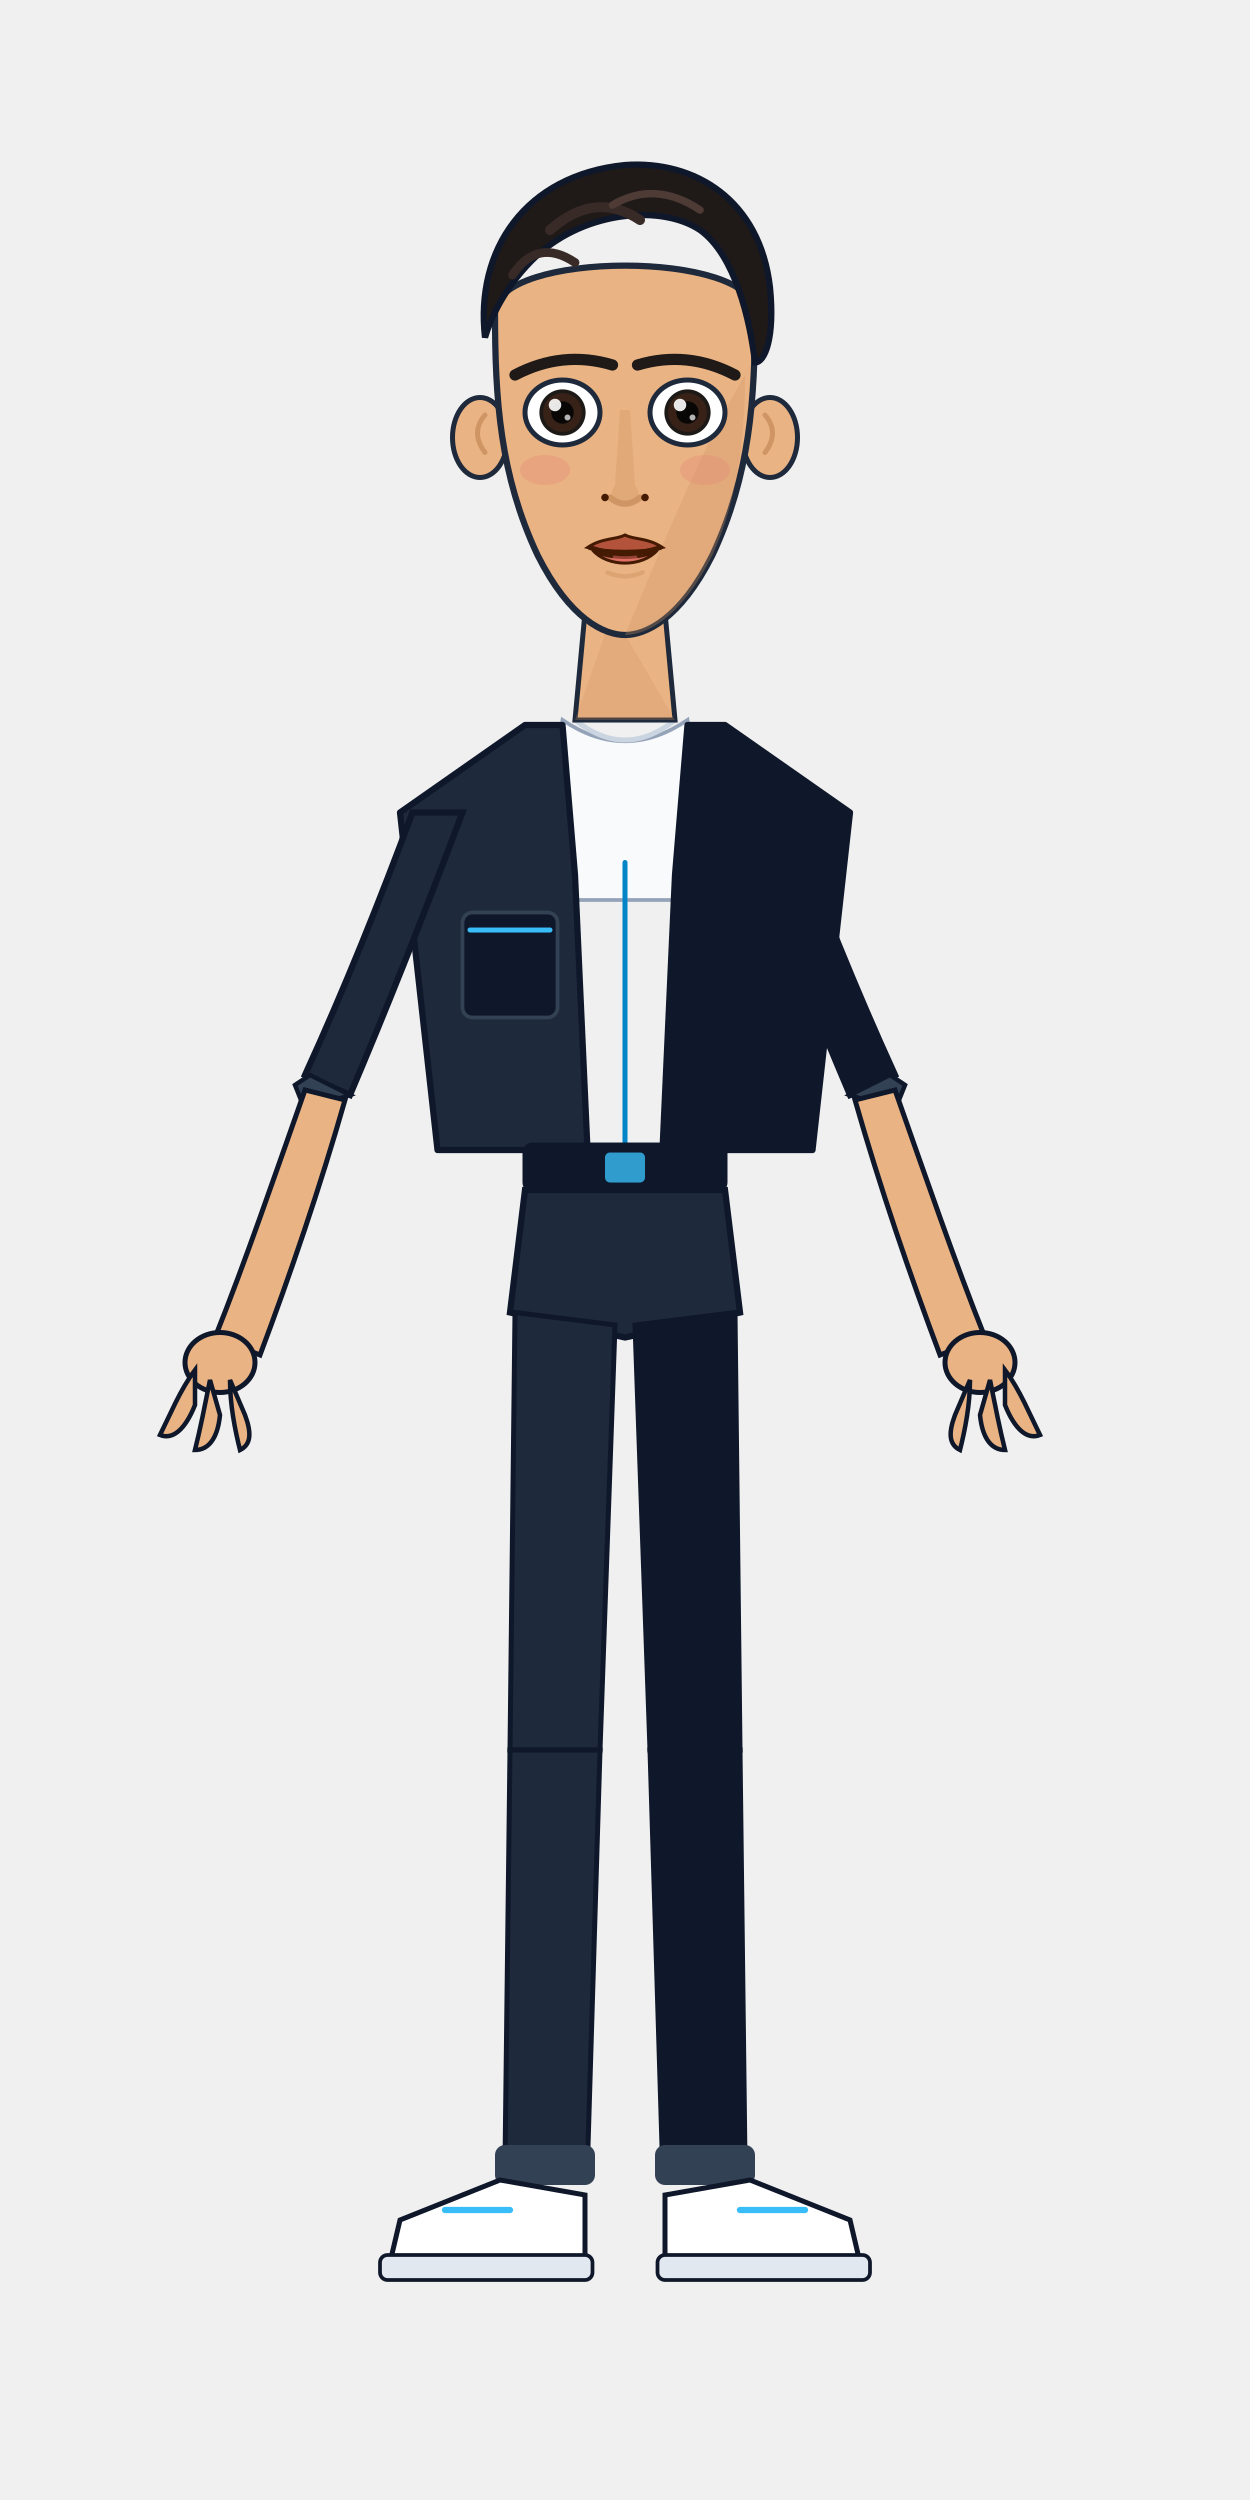
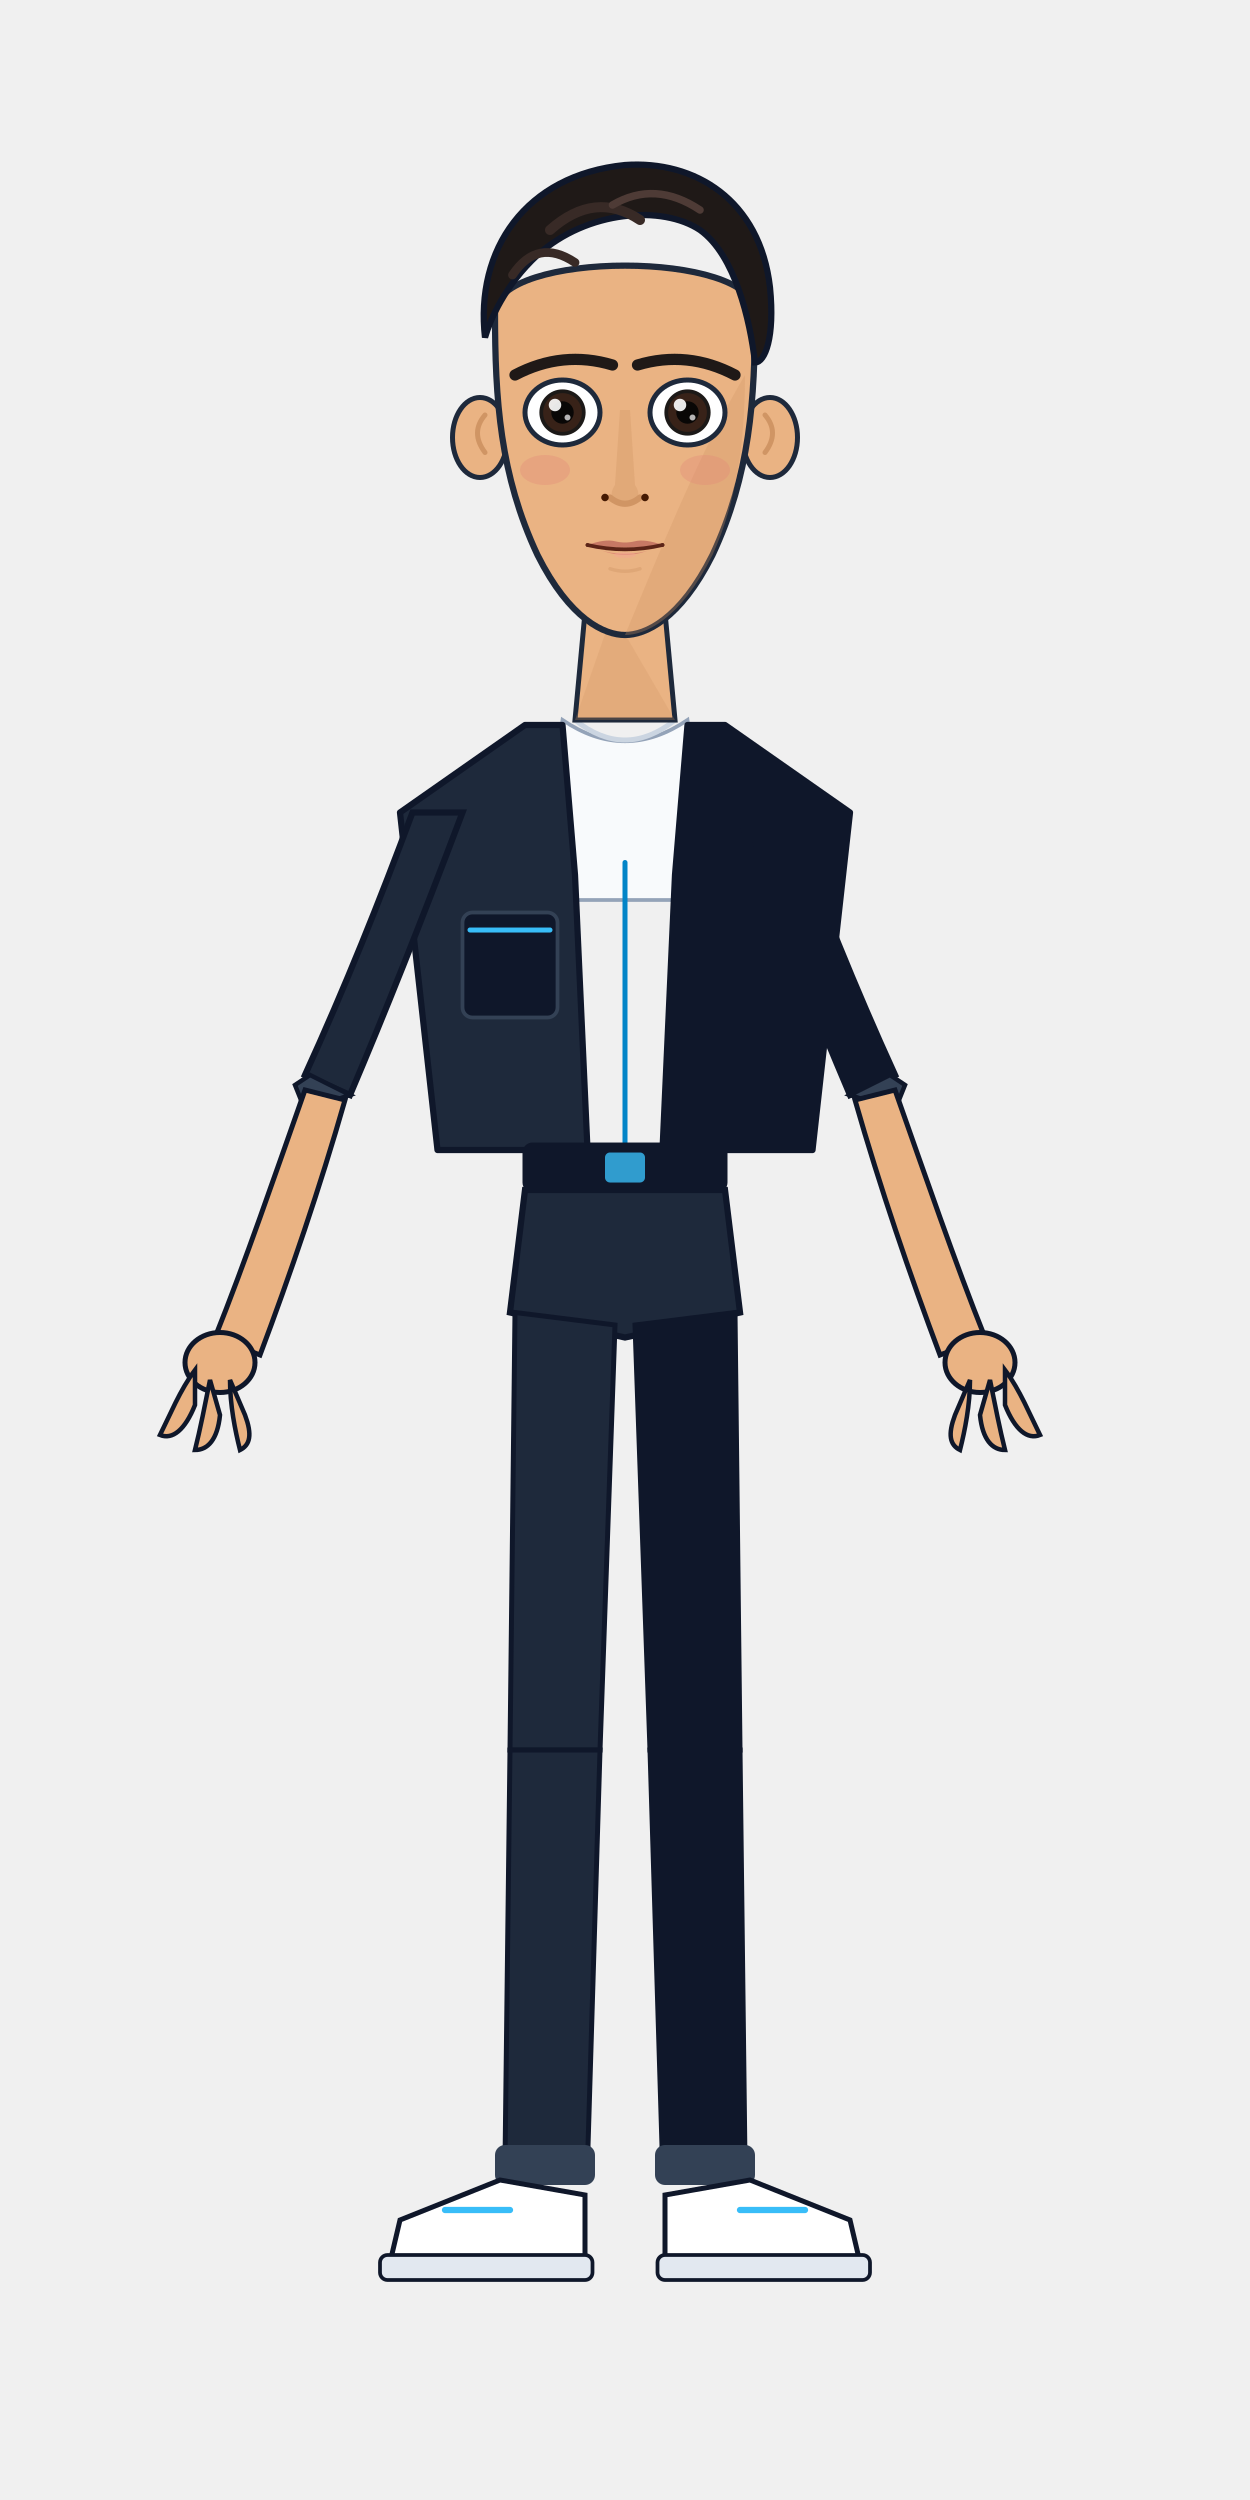
<svg xmlns="http://www.w3.org/2000/svg" viewBox="0 50 500 1000" width="500" height="1000">
  <g id="modern_character_root">
    <path d="M 210 526 L 290 526 L 296 575 L 250 585 L 204 575 Z" fill="#1e293b" stroke="#0f172a" stroke-width="2.5" />
    <path d="M 206 575 L 246 580 L 240 750 L 204 750 Z" fill="#1e293b" stroke="#0f172a" stroke-width="2" />
    <path d="M 204 750 L 240 750 L 235 915 L 202 915 Z" fill="#1e293b" stroke="#0f172a" stroke-width="2" />
    <rect x="198" y="908" width="40" height="16" rx="4" fill="#334155" />
    <path d="M 254 580 L 294 575 L 296 750 L 260 750 Z" fill="#0f172a" stroke="#0f172a" stroke-width="2" />
    <path d="M 260 750 L 296 750 L 298 915 L 265 915 Z" fill="#0f172a" stroke="#0f172a" stroke-width="2" />
    <rect x="262" y="908" width="40" height="16" rx="4" fill="#334155" />
    <path d="M 156 955 L 234 955 L 234 928 L 200 922 L 160 938 Z" fill="#ffffff" stroke="#0f172a" stroke-width="2" />
    <rect x="152" y="952" width="85" height="10" rx="3" fill="#e2e8f0" stroke="#0f172a" stroke-width="1.5" />
    <line x1="178" y1="934" x2="204" y2="934" stroke="#38bdf8" stroke-width="2.5" stroke-linecap="round" />
    <path d="M 266 955 L 344 955 L 340 938 L 300 922 L 266 928 Z" fill="#ffffff" stroke="#0f172a" stroke-width="2" />
    <rect x="263" y="952" width="85" height="10" rx="3" fill="#e2e8f0" stroke="#0f172a" stroke-width="1.5" />
    <line x1="296" y1="934" x2="322" y2="934" stroke="#38bdf8" stroke-width="2.5" stroke-linecap="round" />
    <path d="M 225 338 Q 250 355 275 338 L 285 410 L 215 410 Z" fill="#f8fafc" stroke="#94a3b8" stroke-width="1.5" />
    <path d="M 230 338 Q 250 354 270 338" stroke="#cbd5e1" stroke-width="2" fill="none" />
    <path d="M 210 340 L 160 375 L 175 510 L 235 510 L 230 400 L 225 340 Z" fill="#1e293b" stroke="#0f172a" stroke-width="2.5" stroke-linejoin="round" />
    <path d="M 290 340 L 340 375 L 325 510 L 265 510 L 270 400 L 275 340 Z" fill="#0f172a" stroke="#0f172a" stroke-width="2.5" stroke-linejoin="round" />
    <line x1="250" y1="395" x2="250" y2="510" stroke="#0284c7" stroke-width="2" stroke-linecap="round" />
    <rect x="185" y="415" width="38" height="42" rx="4" fill="#0f172a" stroke="#334155" stroke-width="1.5" />
    <line x1="188" y1="422" x2="220" y2="422" stroke="#38bdf8" stroke-width="2" stroke-linecap="round" />
    <rect x="210" y="508" width="80" height="18" rx="3" fill="#0f172a" stroke="#0f172a" stroke-width="2" />
    <rect x="242" y="511" width="16" height="12" rx="2" fill="#38bdf8" opacity="0.8" />
    <path d="M 165 375 C 152 410, 138 445, 122 480 L 140 488 C 154 455, 168 420, 185 375 Z" fill="#1e293b" stroke="#0f172a" stroke-width="2.5" />
    <path d="M 124 480 L 118 484 L 122 494 L 140 488 Z" fill="#334155" stroke="#0f172a" stroke-width="1.8" />
    <path d="M 122 486 C 110 520, 98 555, 86 585 L 104 592 C 116 560, 128 525, 138 490 Z" fill="#eab383" stroke="#0f172a" stroke-width="2" />
    <ellipse cx="88" cy="595" rx="14" ry="12" fill="#eab383" stroke="#0f172a" stroke-width="2" />
    <path d="M 78 598 C 72 606, 68 616, 64 624 C 69 626, 74 622, 78 612 Z" fill="#eab383" stroke="#0f172a" stroke-width="1.8" />
    <path d="M 84 602 C 82 612, 80 622, 78 630 C 83 630, 87 626, 88 616 Z" fill="#eab383" stroke="#0f172a" stroke-width="1.8" />
    <path d="M 92 602 C 92 612, 94 622, 96 630 C 100 628, 101 624, 98 616 Z" fill="#eab383" stroke="#0f172a" stroke-width="1.8" />
    <path d="M 315 375 C 328 410, 342 445, 358 480 L 340 488 C 326 455, 312 420, 295 375 Z" fill="#0f172a" stroke="#0f172a" stroke-width="2.5" />
    <path d="M 356 480 L 362 484 L 358 494 L 340 488 Z" fill="#334155" stroke="#0f172a" stroke-width="1.8" />
    <path d="M 358 486 C 370 520, 382 555, 394 585 L 376 592 C 364 560, 352 525, 342 490 Z" fill="#eab383" stroke="#0f172a" stroke-width="2" />
    <ellipse cx="392" cy="595" rx="14" ry="12" fill="#eab383" stroke="#0f172a" stroke-width="2" />
    <path d="M 402 598 C 408 606, 412 616, 416 624 C 411 626, 406 622, 402 612 Z" fill="#eab383" stroke="#0f172a" stroke-width="1.8" />
    <path d="M 396 602 C 398 612, 400 622, 402 630 C 397 630, 393 626, 392 616 Z" fill="#eab383" stroke="#0f172a" stroke-width="1.8" />
    <path d="M 388 602 C 388 612, 386 622, 384 630 C 380 628, 379 624, 382 616 Z" fill="#eab383" stroke="#0f172a" stroke-width="1.8" />
    <path d="M 234 295 L 230 338 L 270 338 L 266 295 Z" fill="#eab383" stroke="#1e293b" stroke-width="2" />
    <path d="M 245 295 L 230 338 L 270 338 Z" fill="#d09564" opacity="0.25" />
    <ellipse cx="192" cy="225" rx="11" ry="16" fill="#eab383" stroke="#1e293b" stroke-width="2" />
    <path d="M 194 216 Q 188 223 194 231" stroke="#d09564" stroke-width="2" fill="none" stroke-linecap="round" />
    <ellipse cx="308" cy="225" rx="11" ry="16" fill="#eab383" stroke="#1e293b" stroke-width="2" />
    <path d="M 306 216 Q 312 223 306 231" stroke="#d09564" stroke-width="2" fill="none" stroke-linecap="round" />
    <path d="M 198 175               C 198 150, 302 150, 302 175               C 302 210, 300 240, 285 272               C 272 298, 258 304, 250 304               C 242 304, 228 298, 215 272               C 200 240, 198 210, 198 175 Z" fill="#eab383" stroke="#1e293b" stroke-width="2.5" />
    <path d="M 250 304 C 258 304, 272 298, 285 272 C 295 250, 298 225, 298 200 C 280 230, 260 280, 250 304 Z" fill="#d09564" opacity="0.3" />
    <ellipse cx="218" cy="238" rx="10" ry="6" fill="#e28878" opacity="0.35" />
    <ellipse cx="282" cy="238" rx="10" ry="6" fill="#e28878" opacity="0.35" />
    <path d="M 194 185              C 190 150, 210 120, 250 116              C 278 114, 304 130, 308 165              C 310 185, 306 195, 302 195              C 300 178, 294 152, 280 142              C 265 132, 235 134, 215 152              C 202 164, 196 178, 194 185 Z" fill="#1f1917" stroke="#0f172a" stroke-width="2.5" />
    <path d="M 220 142 Q 238 126 256 138" stroke="#382a26" stroke-width="4" stroke-linecap="round" fill="none" />
    <path d="M 245 132 Q 262 122 280 134" stroke="#4e3b36" stroke-width="3" stroke-linecap="round" fill="none" />
    <path d="M 205 160 Q 215 145 230 155" stroke="#382a26" stroke-width="3.5" stroke-linecap="round" fill="none" />
    <path d="M 206 200 Q 225 190 245 196" stroke="#1f1917" stroke-width="4.5" stroke-linecap="round" fill="none" />
    <path d="M 255 196 Q 275 190 294 200" stroke="#1f1917" stroke-width="4.5" stroke-linecap="round" fill="none" />
    <ellipse cx="225" cy="215" rx="15" ry="13" fill="#ffffff" stroke="#1e293b" stroke-width="2" />
    <circle cx="225" cy="215" r="8.5" fill="#382218" stroke="#1c1917" stroke-width="1.5" />
    <circle cx="225" cy="215" r="4.5" fill="#090706" />
    <circle cx="222" cy="212" r="2.5" fill="#ffffff" opacity="0.9" />
    <circle cx="227" cy="217" r="1.2" fill="#ffffff" opacity="0.7" />
    <ellipse cx="275" cy="215" rx="15" ry="13" fill="#ffffff" stroke="#1e293b" stroke-width="2" />
    <circle cx="275" cy="215" r="8.5" fill="#382218" stroke="#1c1917" stroke-width="1.5" />
    <circle cx="275" cy="215" r="4.5" fill="#090706" />
    <circle cx="272" cy="212" r="2.5" fill="#ffffff" opacity="0.9" />
    <circle cx="277" cy="217" r="1.2" fill="#ffffff" opacity="0.7" />
    <path d="M 248 214 L 246 244 Q 242 250 250 252 Q 258 250 254 244 L 252 214" fill="#d09564" opacity="0.35" />
    <path d="M 244 249 Q 250 254 256 249" stroke="#d09564" stroke-width="2.5" stroke-linecap="round" fill="none" />
    <circle cx="242" cy="249" r="1.5" fill="#451a03" />
    <circle cx="258" cy="249" r="1.5" fill="#451a03" />
-     <path d="M 235 269 C 241 265, 246 266, 250 264 C 254 266, 259 265, 265 269 C 258 271, 242 271, 235 269 Z" fill="#b4533c" stroke="#451a03" stroke-width="1.2" />
-     <path d="M 237 270 C 243 277, 257 277, 263 270 C 257 274, 243 274, 237 270 Z" fill="#cf705c" stroke="#451a03" stroke-width="1.2" />
-     <ellipse cx="250" cy="273" rx="5" ry="1.5" fill="#f87171" opacity="0.45" />
-     <path d="M 243 279 Q 250 282 257 279" stroke="#d09564" stroke-width="1.8" fill="none" opacity="0.5" stroke-linecap="round" />
-     <path d="M 236 269 Q 250 274 264 269" fill="none" stroke="#451a03" stroke-width="2" stroke-linecap="round" />
-     <circle cx="236" cy="269" r="0.8" fill="#451a03" />
-     <circle cx="264" cy="269" r="0.8" fill="#451a03" />
+     <path d="M 235 268 Q 242 265.5 246 266.5 Q 250 267.5 254 266.5 Q 258 265.5 265 268 C 258 269.5, 242 269.5, 235 268 Z" fill="#c77864" />
+     <path d="M 237 268.5 Q 250 275.5 263 268.5 C 257 272.5, 243 272.5, 237 268.5 Z" fill="#dc8a75" />
+     <ellipse cx="250" cy="272" rx="4.5" ry="1.2" fill="#f3a492" opacity="0.45" />
+     <path d="M 244 277.5 Q 250 279.5 256 277.5" stroke="#d09564" stroke-width="1.4" fill="none" opacity="0.4" stroke-linecap="round" />
+     <path d="M 235 268 Q 250 271.5 265 268" fill="none" stroke="#5c2417" stroke-width="1.5" stroke-linecap="round" />
+     <circle cx="235" cy="268" r="0.75" fill="#5c2417" />
+     <circle cx="265" cy="268" r="0.75" fill="#5c2417" />
  </g>
</svg>
